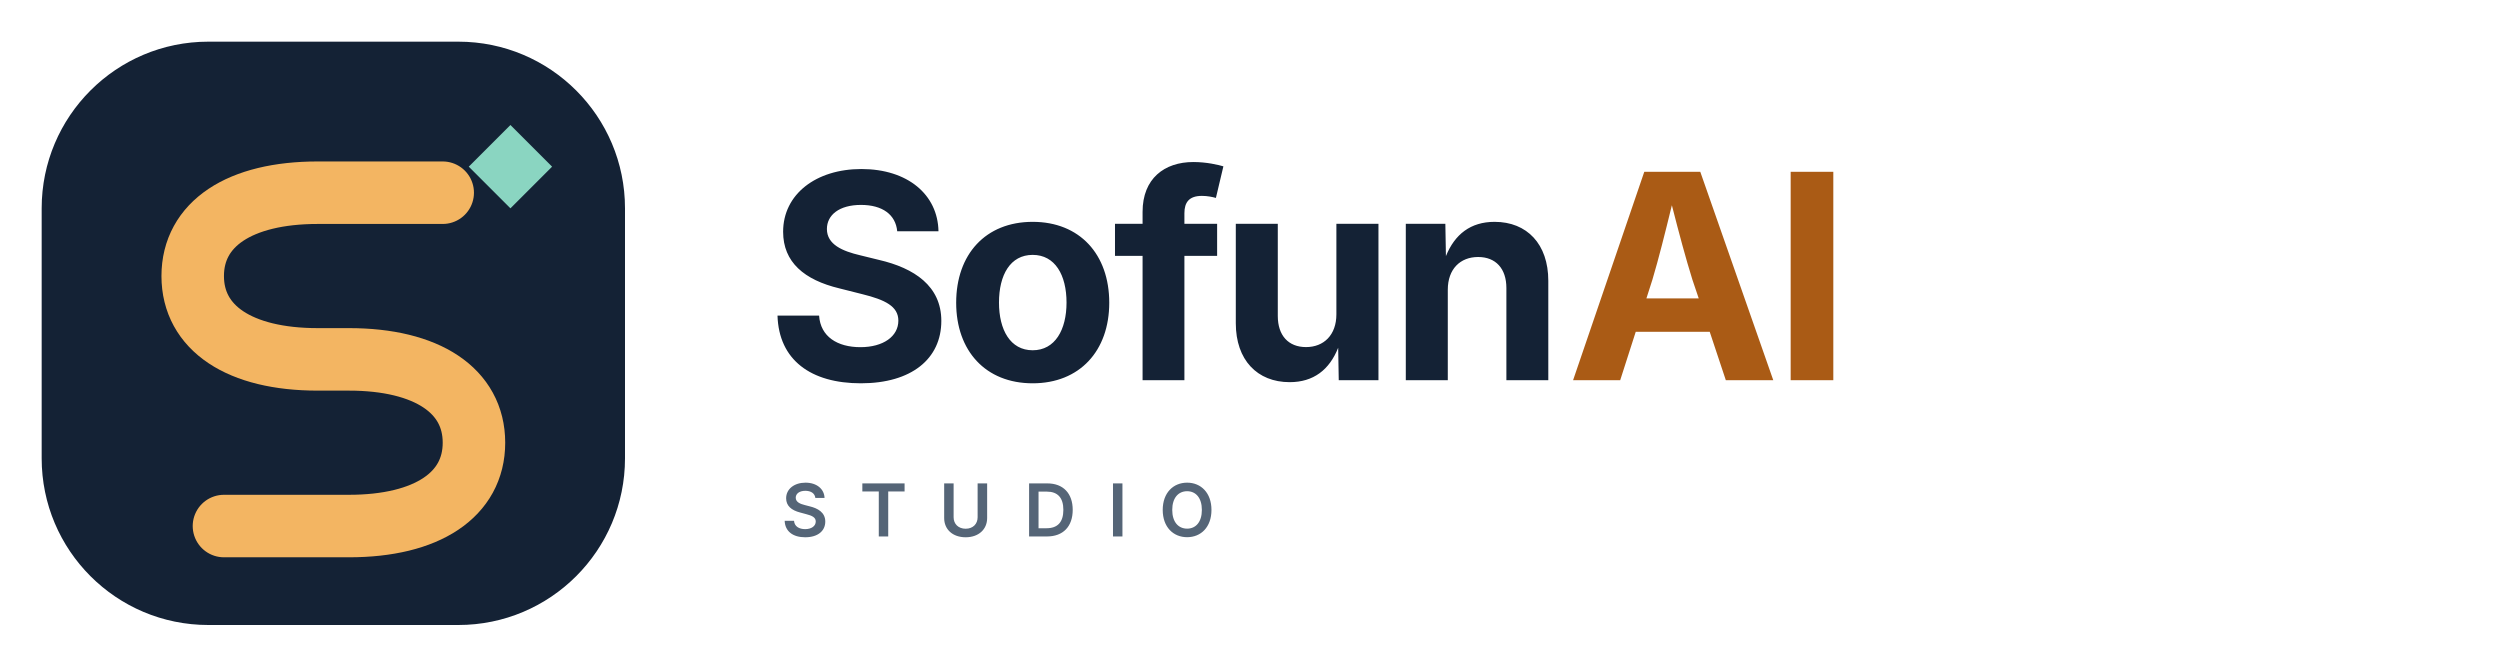
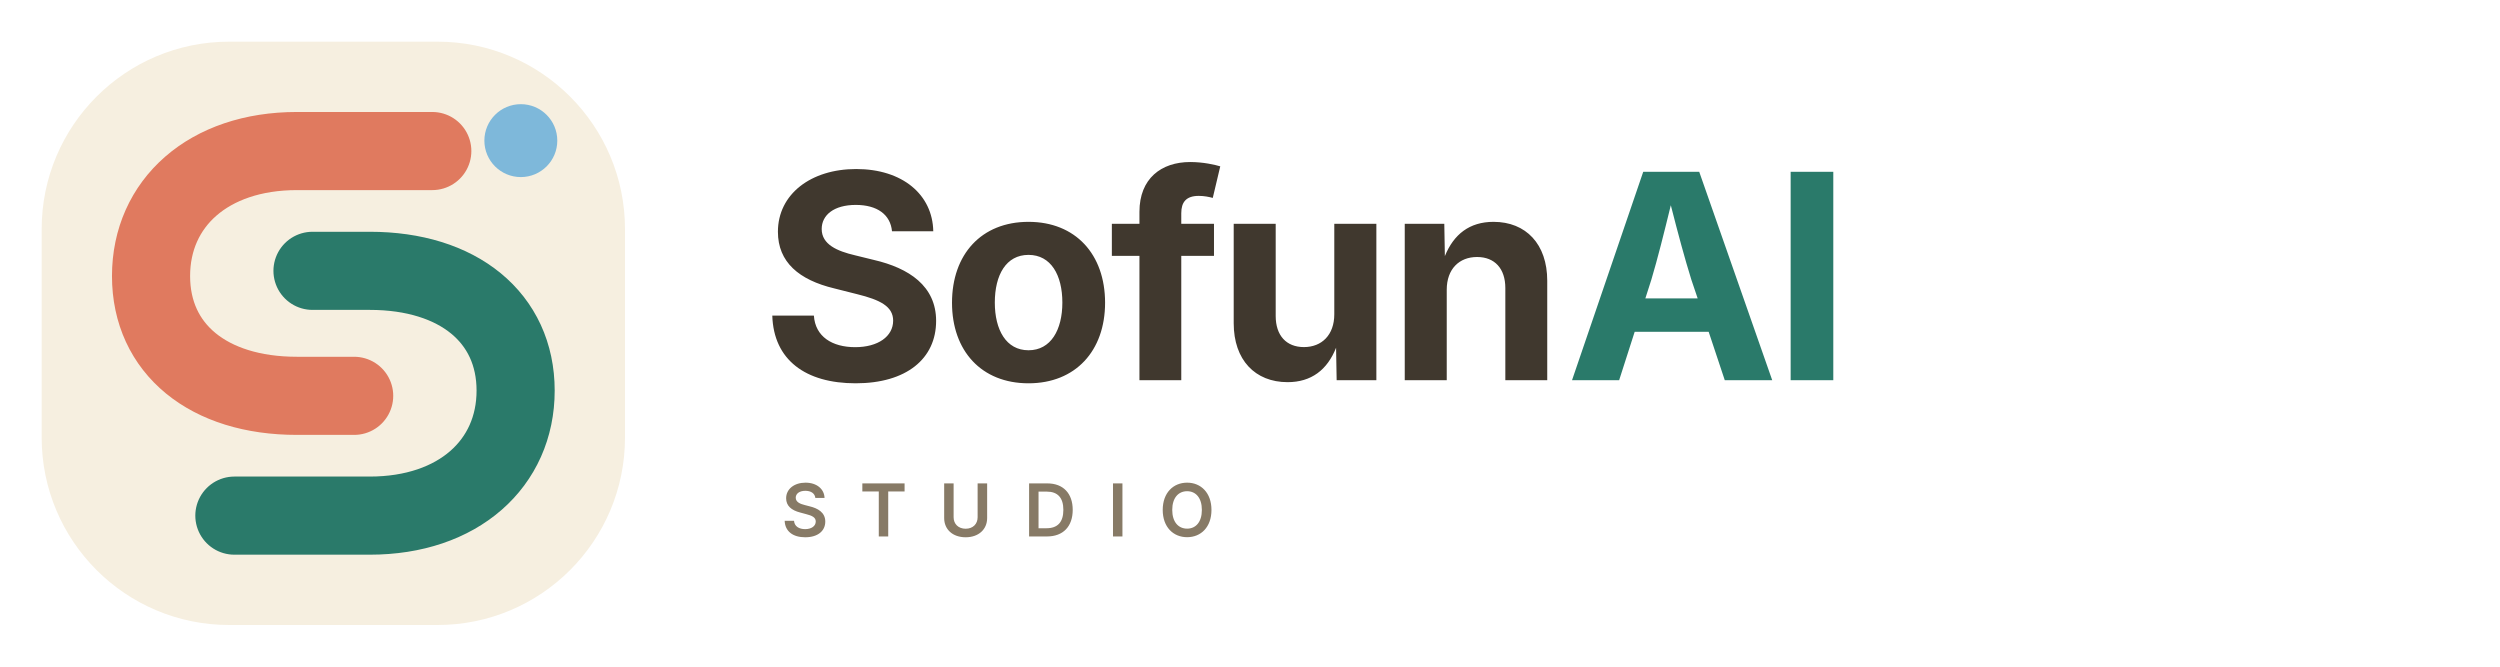
<svg xmlns="http://www.w3.org/2000/svg" width="480" height="128" viewBox="0 0 480 128" role="img" aria-labelledby="title desc">
-   <rect x="8" y="8" width="112" height="112" rx="32" fill="#142235" />
-   <path d="M85 37H61C46 37 37 43 37 53C37 63 46 69 61 69H67C82 69 91 75 91 85C91 95 82 101 67 101H43" fill="none" stroke="#F3B562" stroke-width="12" stroke-linecap="round" stroke-linejoin="round" />
-   <path d="M98 24L106 32L98 40L90 32Z" fill="#8AD5C1" />
-   <text x="147" y="73" font-family="-apple-system, BlinkMacSystemFont, 'Segoe UI', sans-serif" font-size="55" font-weight="700" letter-spacing="-1.6" fill="#142235">Sofun<tspan fill="#AA5B15">AI</tspan>
+   <rect x="8" y="8" width="112" height="112" rx="36" fill="#F6EFE0" />
+   <path d="M83 29H57C40 29 29 39 29 53C29 67 40 76 57 76H68" fill="none" stroke="#E07A5F" stroke-width="15" stroke-linecap="round" />
+   <path d="M45 99H71C88 99 99 89 99 75C99 61 88 52 71 52H60" fill="none" stroke="#2A7A6A" stroke-width="15" stroke-linecap="round" />
+   <circle cx="100" cy="27" r="7" fill="#7EB8DA" />
+   <text x="146" y="73" font-family="ui-rounded, 'SF Pro Rounded', system-ui, -apple-system, 'Segoe UI', sans-serif" font-size="55" font-weight="700" letter-spacing="-1.4" fill="#40382E">Sofun<tspan fill="#2A7A6A">AI</tspan>
  </text>
-   <text x="150" y="103" font-family="-apple-system, BlinkMacSystemFont, 'Segoe UI', sans-serif" font-size="14" font-weight="600" letter-spacing="6" fill="#556577">STUDIO</text>
+   <text x="150" y="103" font-family="ui-rounded, system-ui, -apple-system, 'Segoe UI', sans-serif" font-size="14" font-weight="600" letter-spacing="6" fill="#877A66">STUDIO</text>
</svg>
